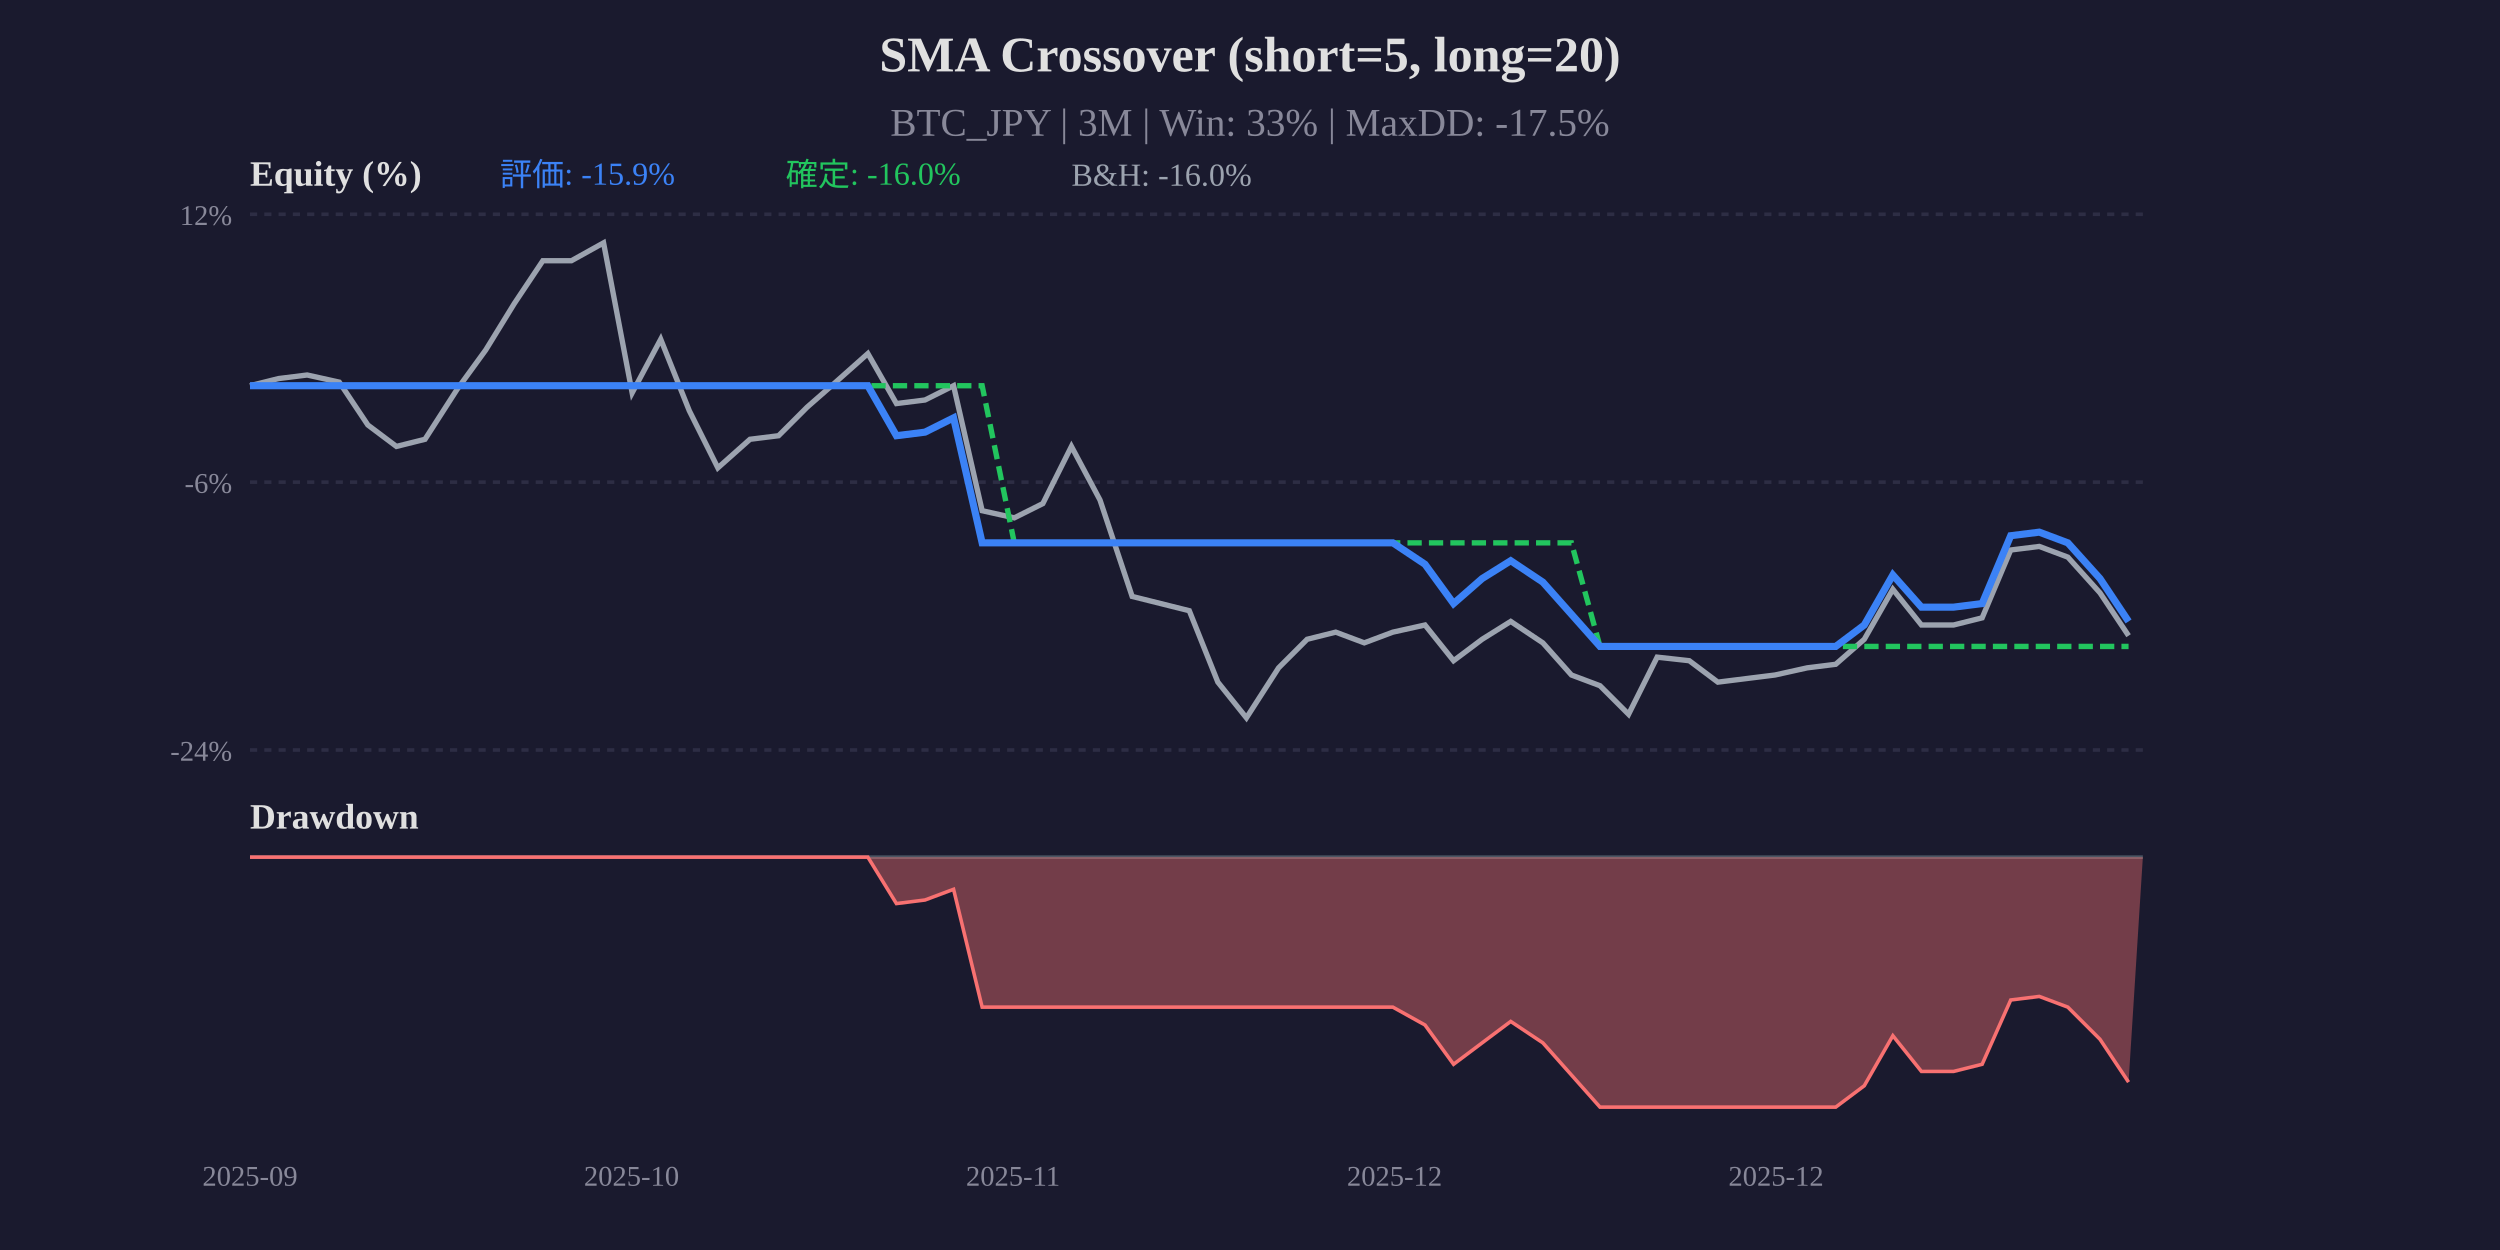
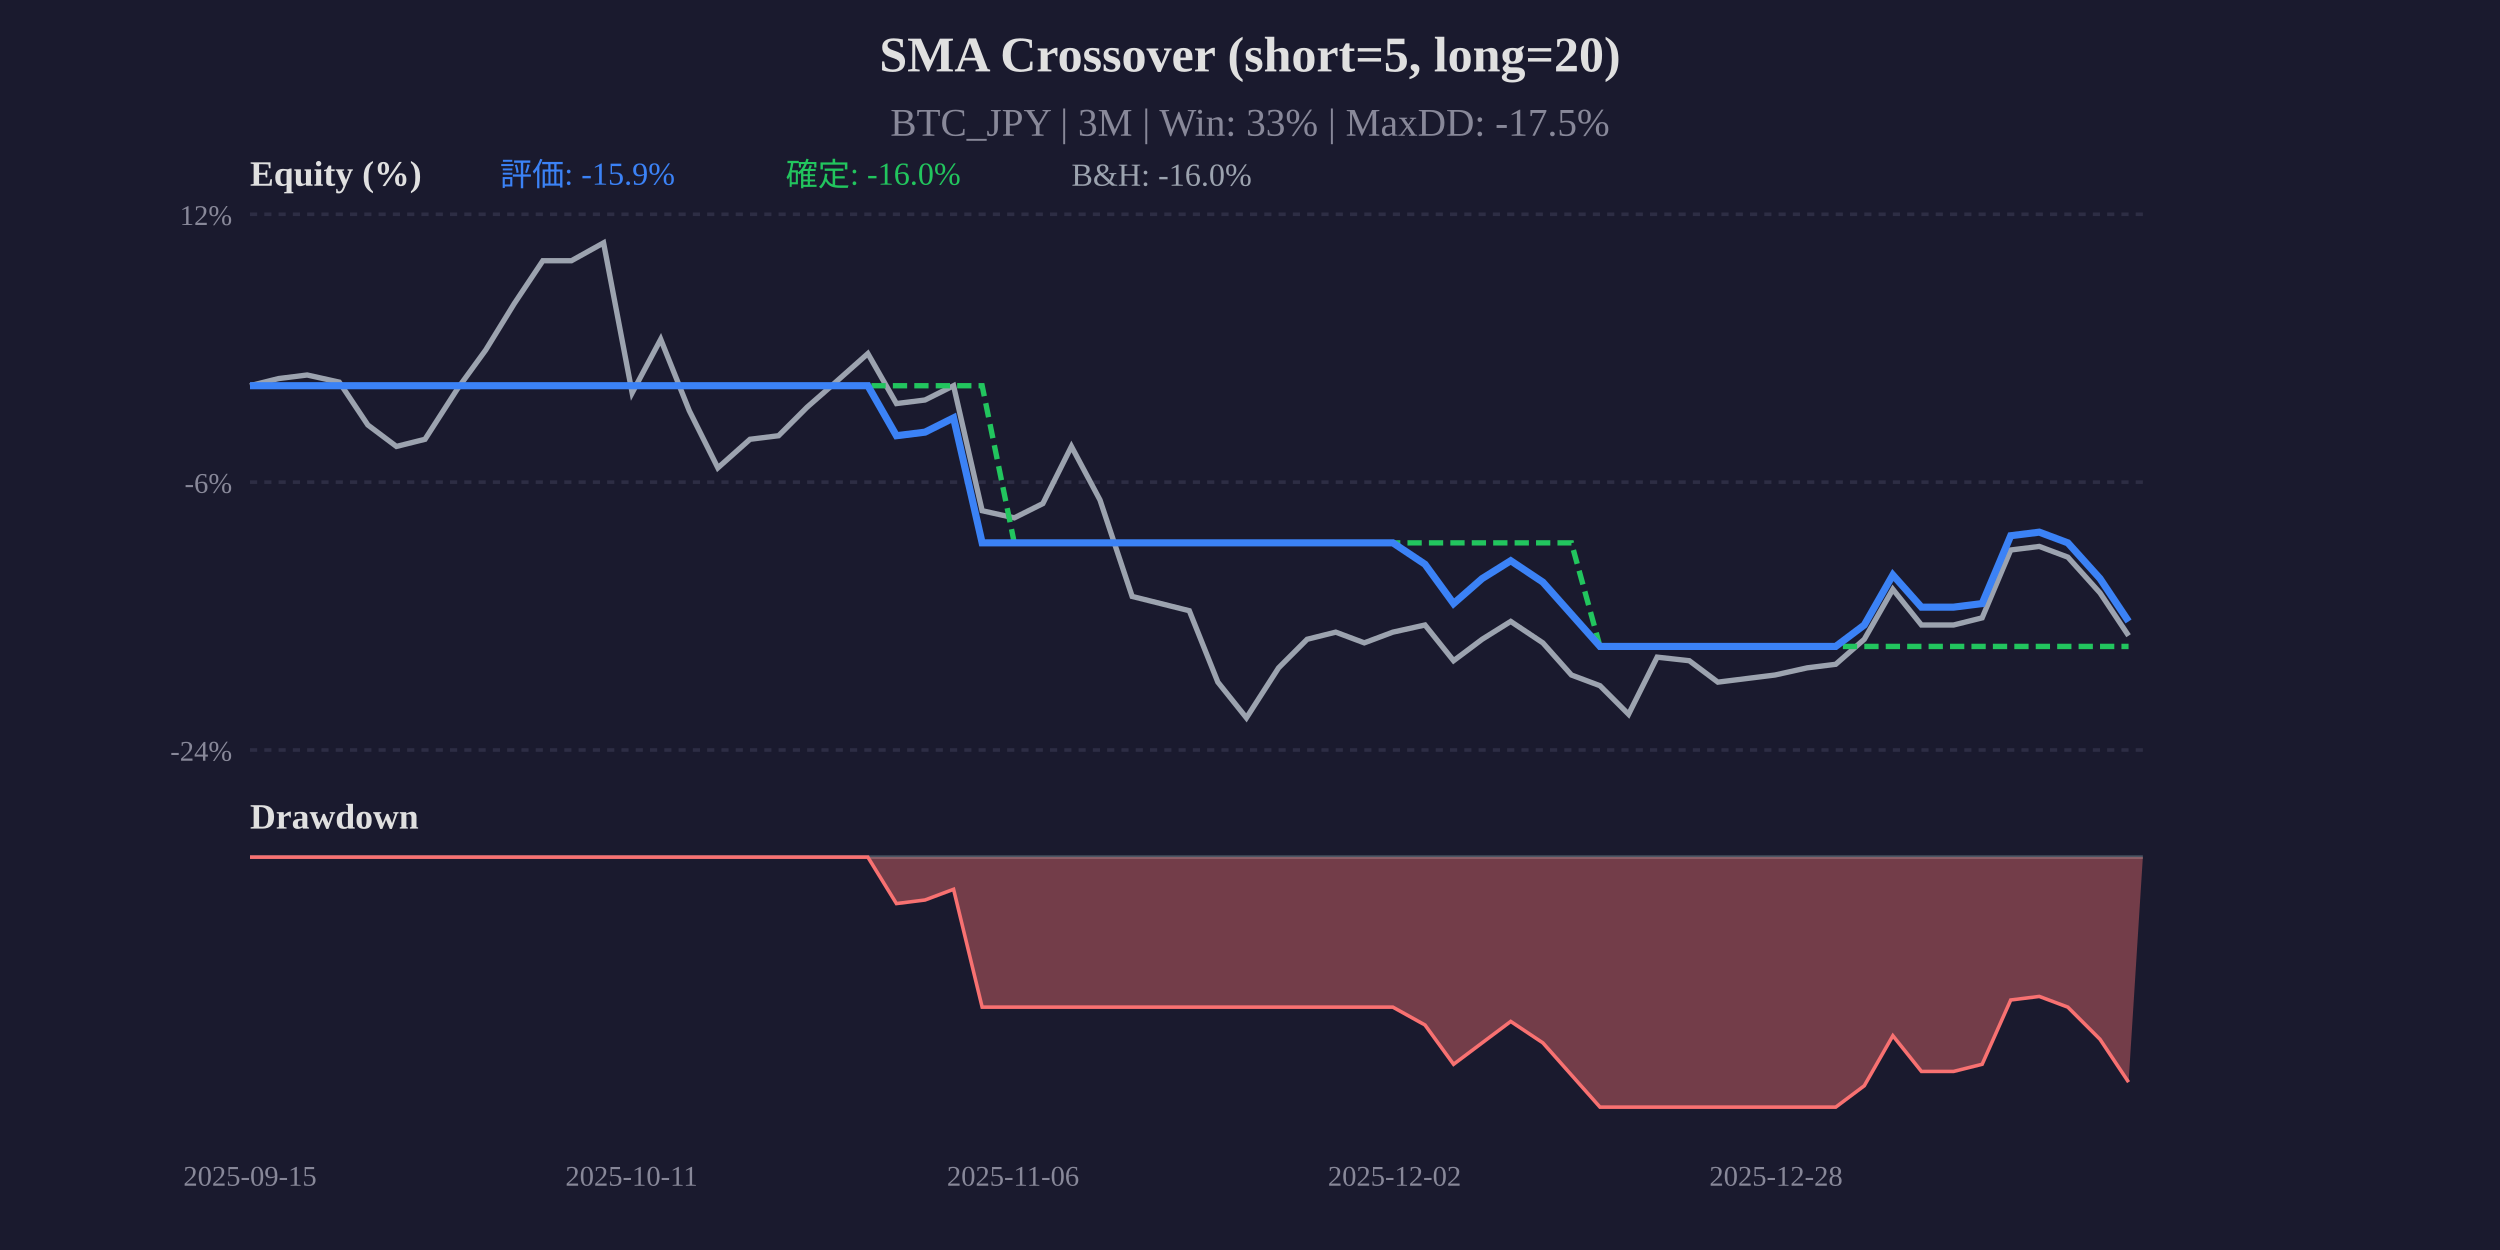
- <svg xmlns="http://www.w3.org/2000/svg" width="700" height="350" viewBox="0 0 700 350">
+ <svg xmlns="http://www.w3.org/2000/svg" viewBox="0 0 700 350" style="max-width:100%;height:auto;">
  <rect width="700" height="350" fill="#1a1a2e" />
  <text x="350" y="20" fill="#e0e0e0" font-size="14" font-weight="bold" text-anchor="middle">
SMA Crossover (short=5, long=20)</text>
  <text x="350" y="38" fill="#888899" font-size="11" text-anchor="middle">
BTC_JPY | 3M | Win: 33% | MaxDD: -17.5%</text>
  <text x="70" y="52" fill="#e0e0e0" font-size="10" font-weight="bold">Equity (%)</text>
  <text x="140" y="52" fill="#3b82f6" font-size="9">評価: -15.9%</text>
  <text x="220" y="52" fill="#22c55e" font-size="9">確定: -16.0%</text>
  <text x="300" y="52" fill="#9ca3af" font-size="9">B&amp;H: -16.0%</text>
  <line x1="70" y1="210" x2="600" y2="210" stroke="#2d2d44" stroke-dasharray="2,2" />
  <text x="65" y="213" fill="#888899" font-size="8" text-anchor="end">-24%</text>
  <line x1="70" y1="135" x2="600" y2="135" stroke="#2d2d44" stroke-dasharray="2,2" />
  <text x="65" y="138" fill="#888899" font-size="8" text-anchor="end">-6%</text>
  <line x1="70" y1="60" x2="600" y2="60" stroke="#2d2d44" stroke-dasharray="2,2" />
  <text x="65" y="63" fill="#888899" font-size="8" text-anchor="end">12%</text>
  <path d="M70,108 L78,106 L86,105 L95,107 L103,119 L111,125 L119,123 L128,109 L136,98 L144,85 L152,73 L160,73 L169,68 L177,110 L185,95 L193,115 L201,131 L210,123 L218,122 L226,114 L234,107 L243,99 L251,113 L259,112 L267,108 L275,143 L284,145 L292,141 L300,125 L308,140 L317,167 L325,169 L333,171 L341,191 L349,201 L358,187 L366,179 L374,177 L382,180 L390,177 L399,175 L407,185 L415,179 L423,174 L432,180 L440,189 L448,192 L456,200 L464,184 L473,185 L481,191 L489,190 L497,189 L506,187 L514,186 L522,179 L530,165 L538,175 L547,175 L555,173 L563,154 L571,153 L579,156 L588,166 L596,178" fill="none" stroke="#9ca3af" stroke-width="1.5" />
  <path d="M70,108 L78,108 L86,108 L95,108 L103,108 L111,108 L119,108 L128,108 L136,108 L144,108 L152,108 L160,108 L169,108 L177,108 L185,108 L193,108 L201,108 L210,108 L218,108 L226,108 L234,108 L243,108 L251,108 L259,108 L267,108 L275,108 L284,152 L292,152 L300,152 L308,152 L317,152 L325,152 L333,152 L341,152 L349,152 L358,152 L366,152 L374,152 L382,152 L390,152 L399,152 L407,152 L415,152 L423,152 L432,152 L440,152 L448,181 L456,181 L464,181 L473,181 L481,181 L489,181 L497,181 L506,181 L514,181 L522,181 L530,181 L538,181 L547,181 L555,181 L563,181 L571,181 L579,181 L588,181 L596,181" fill="none" stroke="#22c55e" stroke-width="1.5" stroke-dasharray="4,2" />
  <path d="M70,108 L78,108 L86,108 L95,108 L103,108 L111,108 L119,108 L128,108 L136,108 L144,108 L152,108 L160,108 L169,108 L177,108 L185,108 L193,108 L201,108 L210,108 L218,108 L226,108 L234,108 L243,108 L251,122 L259,121 L267,117 L275,152 L284,152 L292,152 L300,152 L308,152 L317,152 L325,152 L333,152 L341,152 L349,152 L358,152 L366,152 L374,152 L382,152 L390,152 L399,158 L407,169 L415,162 L423,157 L432,163 L440,172 L448,181 L456,181 L464,181 L473,181 L481,181 L489,181 L497,181 L506,181 L514,181 L522,175 L530,161 L538,170 L547,170 L555,169 L563,150 L571,149 L579,152 L588,162 L596,174" fill="none" stroke="#3b82f6" stroke-width="2" />
  <text x="70" y="232" fill="#e0e0e0" font-size="10" font-weight="bold">Drawdown</text>
  <line x1="70" y1="240" x2="600" y2="240" stroke="#4b5563" stroke-width="1" />
  <path d="M70,240 L78,240 L86,240 L95,240 L103,240 L111,240 L119,240 L128,240 L136,240 L144,240 L152,240 L160,240 L169,240 L177,240 L185,240 L193,240 L201,240 L210,240 L218,240 L226,240 L234,240 L243,240 L251,253 L259,252 L267,249 L275,282 L284,282 L292,282 L300,282 L308,282 L317,282 L325,282 L333,282 L341,282 L349,282 L358,282 L366,282 L374,282 L382,282 L390,282 L399,287 L407,298 L415,292 L423,286 L432,292 L440,301 L448,310 L456,310 L464,310 L473,310 L481,310 L489,310 L497,310 L506,310 L514,310 L522,304 L530,290 L538,300 L547,300 L555,298 L563,280 L571,279 L579,282 L588,291 L596,303 L600,240 L70,240 Z" fill="rgba(248, 113, 113, 0.4)" />
  <path d="M70,240 L78,240 L86,240 L95,240 L103,240 L111,240 L119,240 L128,240 L136,240 L144,240 L152,240 L160,240 L169,240 L177,240 L185,240 L193,240 L201,240 L210,240 L218,240 L226,240 L234,240 L243,240 L251,253 L259,252 L267,249 L275,282 L284,282 L292,282 L300,282 L308,282 L317,282 L325,282 L333,282 L341,282 L349,282 L358,282 L366,282 L374,282 L382,282 L390,282 L399,287 L407,298 L415,292 L423,286 L432,292 L440,301 L448,310 L456,310 L464,310 L473,310 L481,310 L489,310 L497,310 L506,310 L514,310 L522,304 L530,290 L538,300 L547,300 L555,298 L563,280 L571,279 L579,282 L588,291 L596,303" fill="none" stroke="#f87171" stroke-width="1" />
-   <text x="70" y="332" fill="#888899" font-size="8" text-anchor="middle">2025-09</text>
-   <text x="176.822" y="332" fill="#888899" font-size="8" text-anchor="middle">2025-10</text>
-   <text x="283.643" y="332" fill="#888899" font-size="8" text-anchor="middle">2025-11</text>
-   <text x="390.465" y="332" fill="#888899" font-size="8" text-anchor="middle">2025-12</text>
-   <text x="497.287" y="332" fill="#888899" font-size="8" text-anchor="middle">2025-12</text>
+   <text x="70" y="332" fill="#888899" font-size="8" text-anchor="middle">2025-09-15</text>
+   <text x="176.822" y="332" fill="#888899" font-size="8" text-anchor="middle">2025-10-11</text>
+   <text x="283.643" y="332" fill="#888899" font-size="8" text-anchor="middle">2025-11-06</text>
+   <text x="390.465" y="332" fill="#888899" font-size="8" text-anchor="middle">2025-12-02</text>
+   <text x="497.287" y="332" fill="#888899" font-size="8" text-anchor="middle">2025-12-28</text>
</svg>
